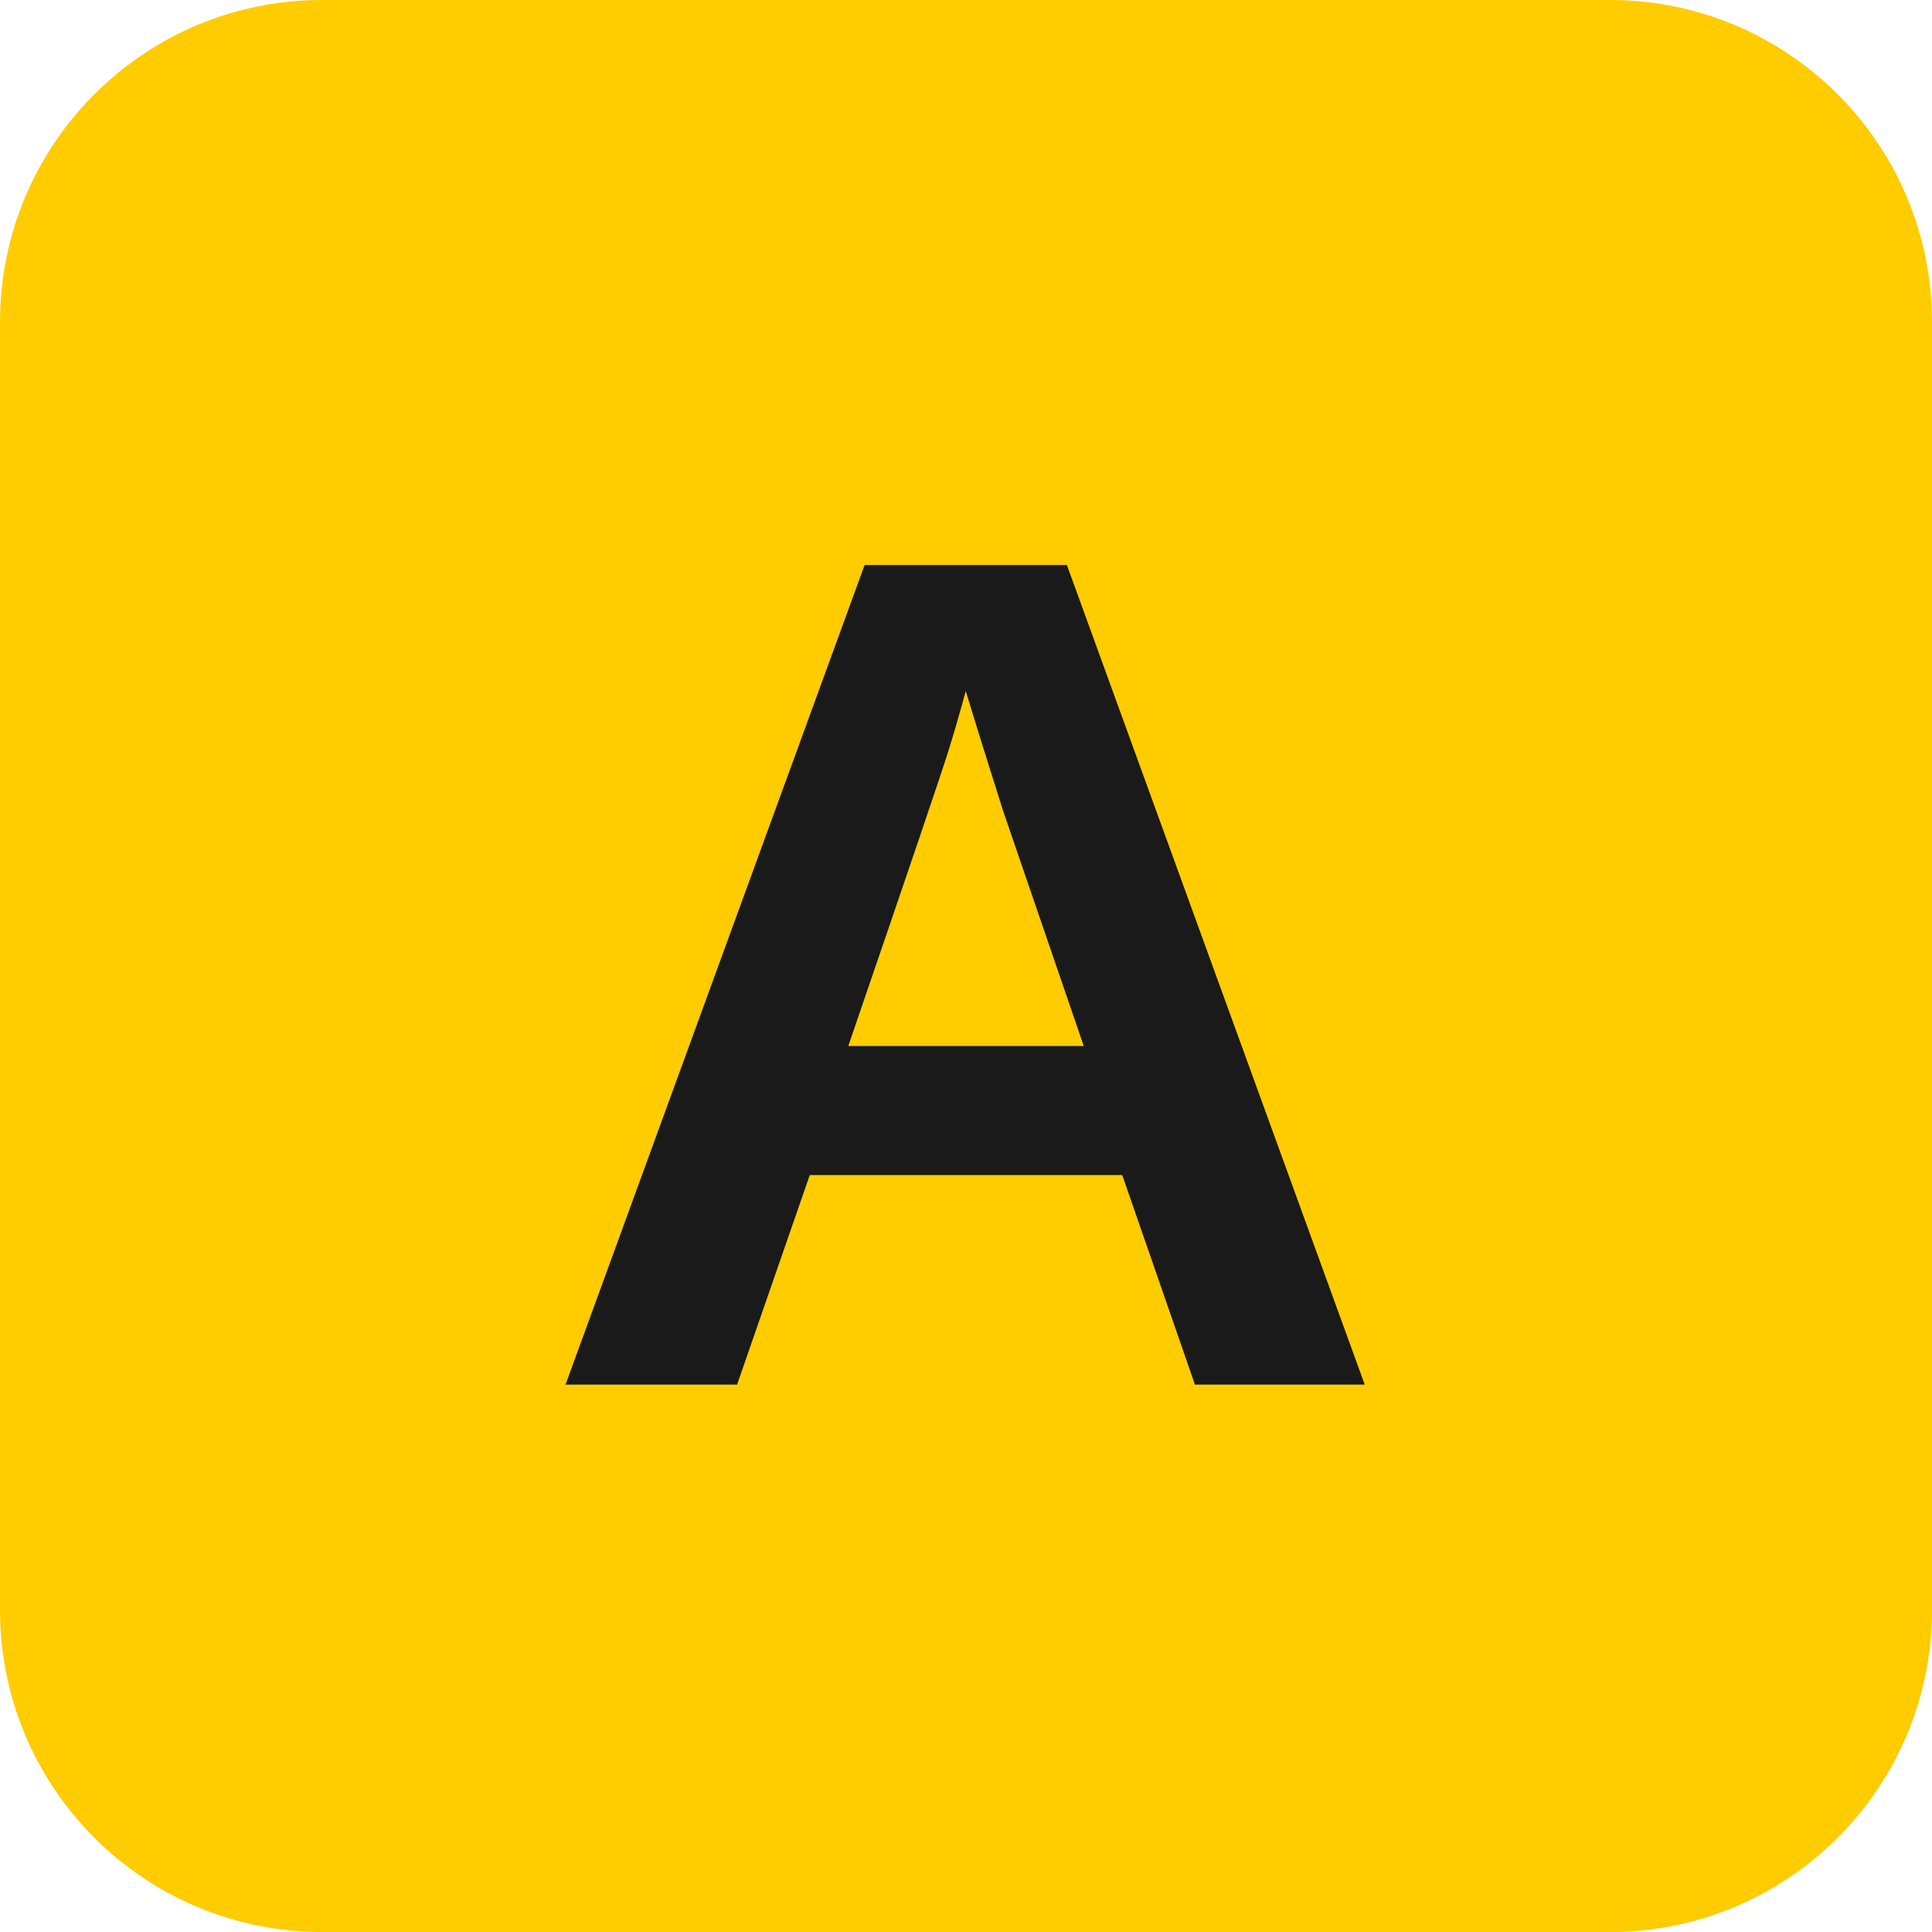
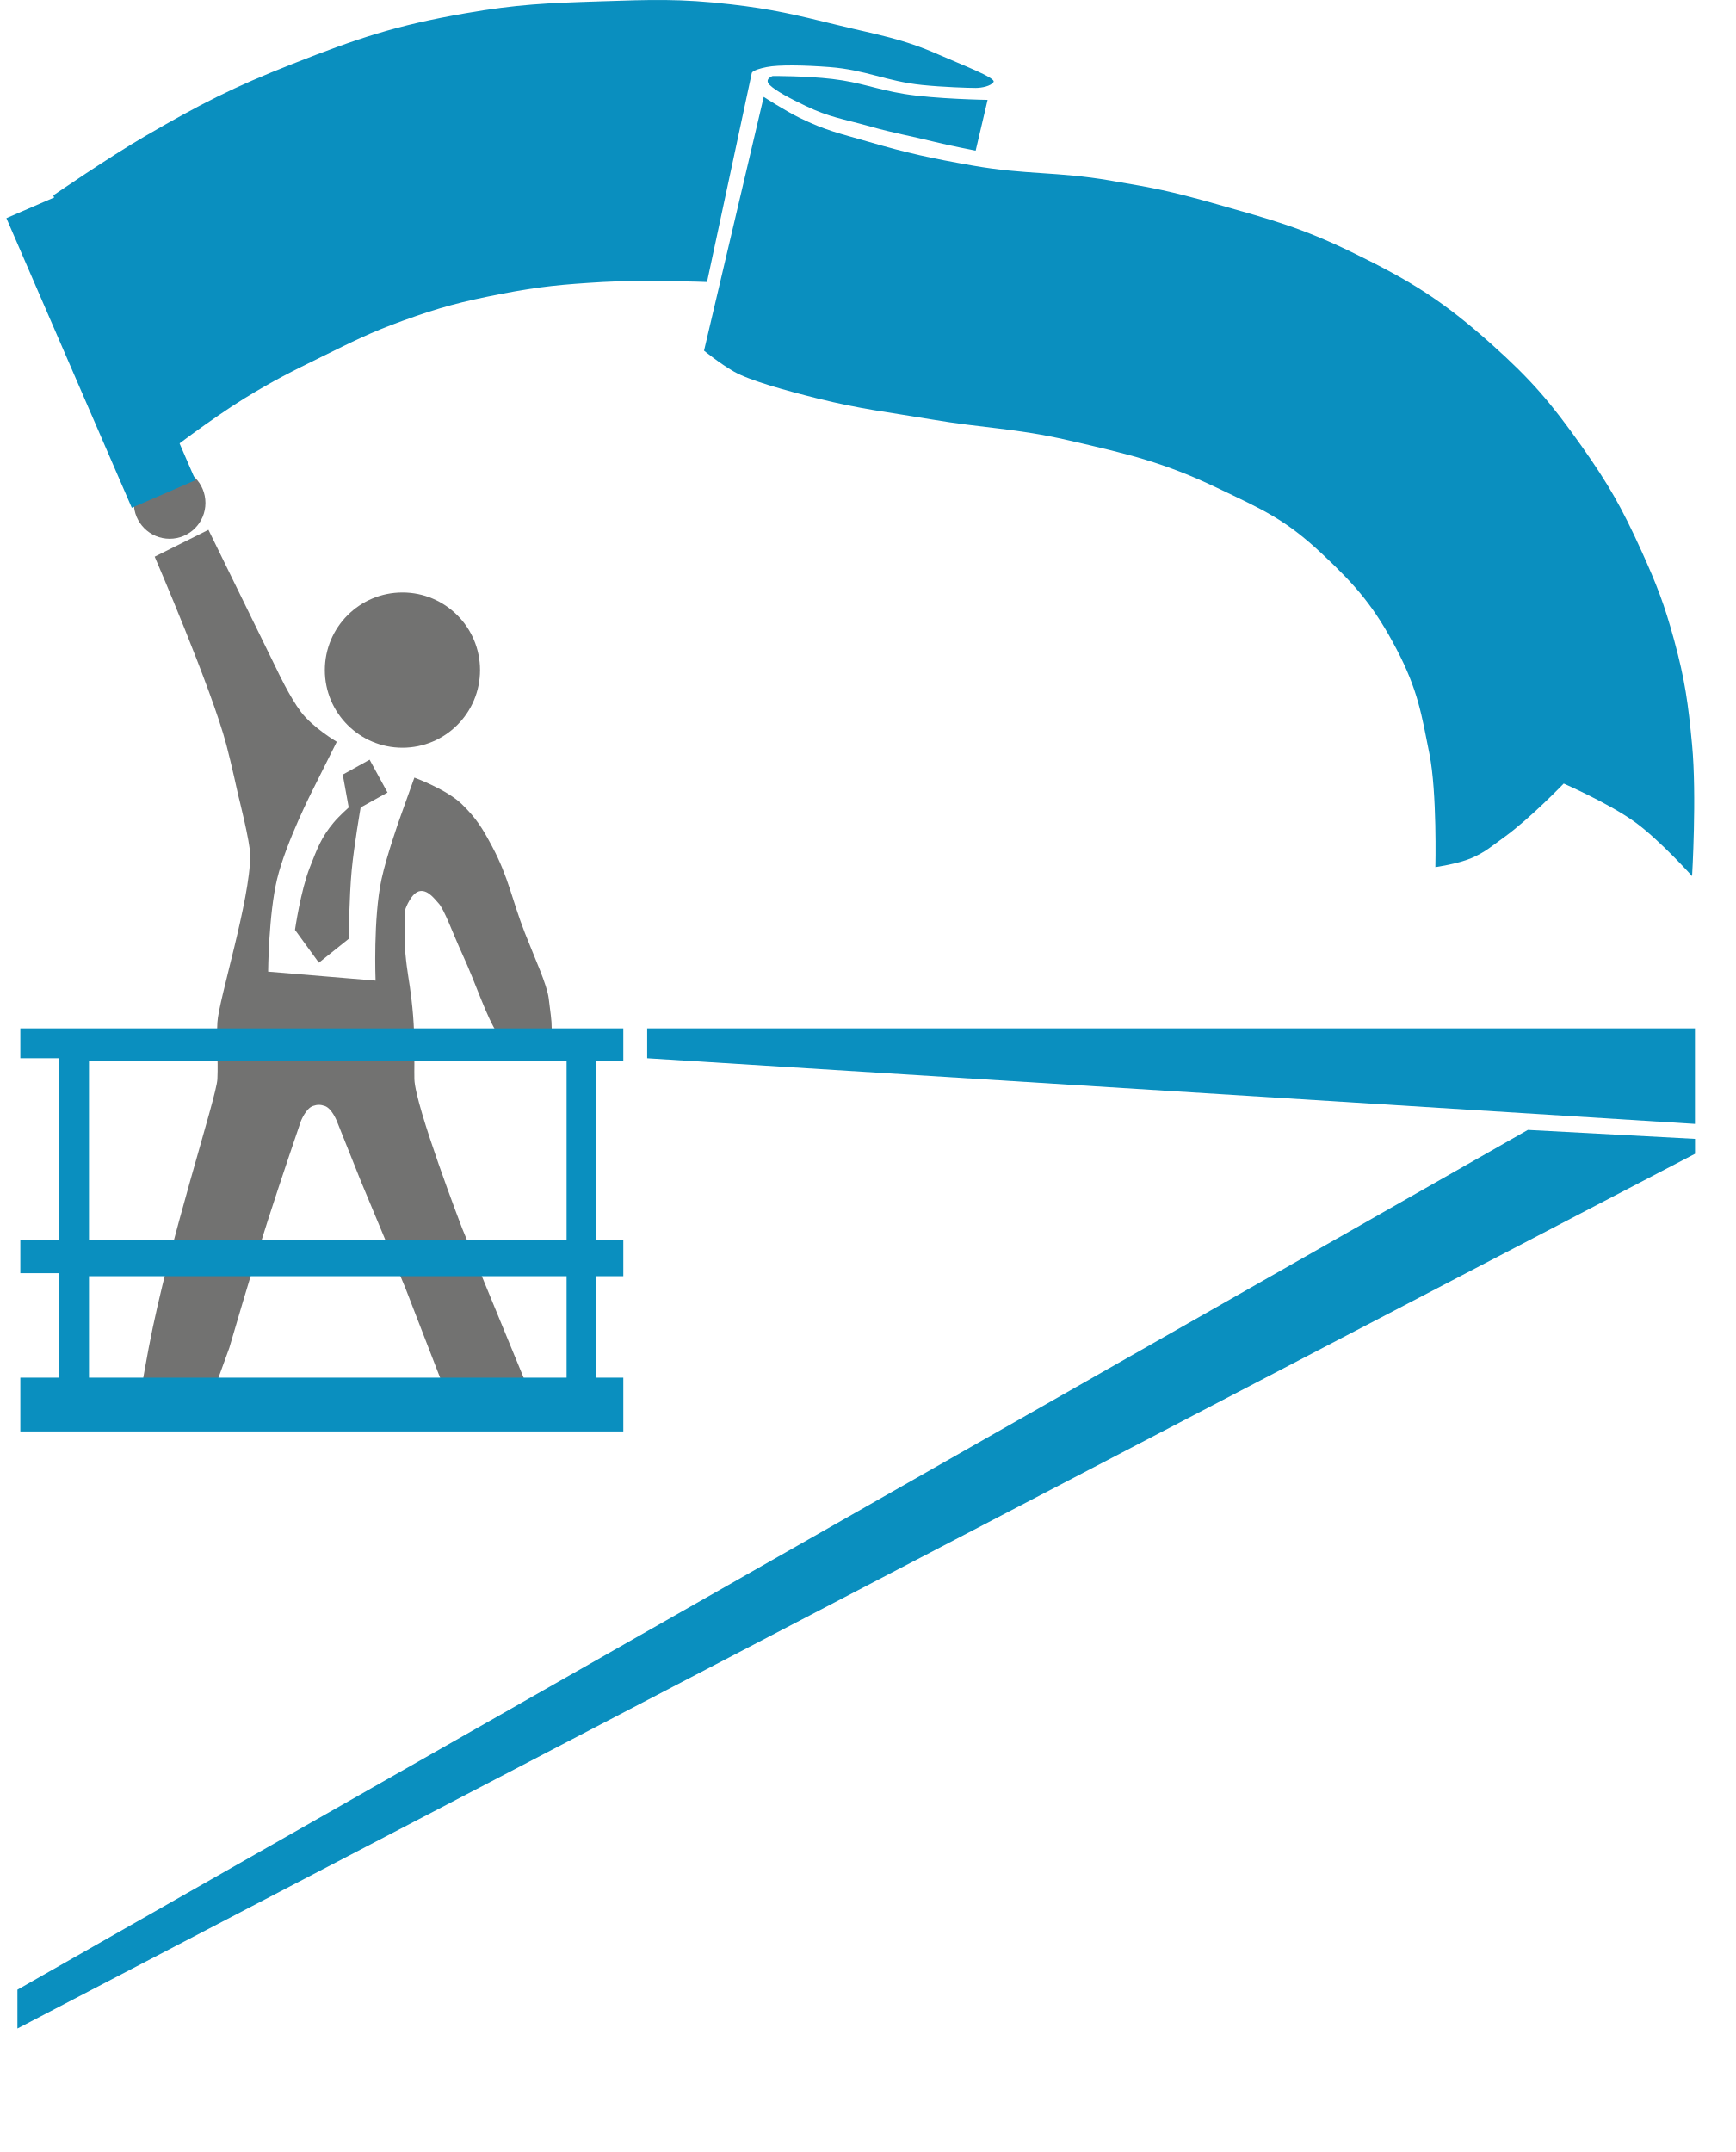
- <svg xmlns="http://www.w3.org/2000/svg" viewBox="0 0 120 120">
-   <rect width="120" height="120" rx="20" fill="#FFCC00" />
-   <text x="60" y="86" font-family="Arial Black, Arial, sans-serif" font-weight="900" font-size="74" fill="#1a1a1a" text-anchor="middle">А</text>
+ <svg xmlns="http://www.w3.org/2000/svg" width="50" height="62" viewBox="0 0 50 62" fill="none">
+   <path d="M1.535 5.63L4.718 13.114C4.718 13.114 6.095 12.059 7.04 11.479C7.885 10.961 8.386 10.712 9.276 10.275C10.167 9.838 10.666 9.581 11.599 9.243C12.679 8.851 13.309 8.688 14.437 8.469C15.566 8.25 16.213 8.193 17.361 8.125C18.535 8.055 20.372 8.125 20.372 8.125L21.662 2.104C21.662 2.104 21.662 2.018 22.092 1.932C22.446 1.861 23.195 1.878 23.898 1.932C24.956 2.013 25.51 2.337 26.565 2.448C27.167 2.511 27.921 2.534 28.113 2.534C28.285 2.534 28.553 2.482 28.629 2.362C28.705 2.241 27.672 1.849 27.081 1.588C25.992 1.106 25.313 1.011 24.157 0.728L24.099 0.714C22.938 0.43 22.264 0.265 21.06 0.126C19.591 -0.044 18.753 -0.008 17.276 0.04C15.759 0.089 14.9 0.123 13.405 0.384C11.405 0.732 10.306 1.103 8.416 1.846C6.711 2.517 5.787 2.991 4.202 3.91C3.13 4.532 1.535 5.63 1.535 5.63Z" fill="#0A8FBF" />
+   <path d="M28.457 2.878L28.113 4.34C28.113 4.34 27.376 4.198 26.909 4.082C26.228 3.913 25.769 3.839 25.103 3.652C24.254 3.414 23.91 3.384 23.21 3.05C22.789 2.849 22.35 2.62 22.178 2.448C22.006 2.276 22.264 2.19 22.264 2.19C22.264 2.19 23.217 2.185 23.984 2.276C24.81 2.374 25.229 2.571 26.049 2.706C26.946 2.854 28.457 2.878 28.457 2.878Z" fill="#0A8FBF" />
+   <path d="M23.038 3.394C22.619 3.189 22.006 2.792 22.006 2.792L20.286 10.103C20.286 10.103 20.749 10.479 21.146 10.705C21.598 10.963 22.636 11.251 23.554 11.479C24.814 11.792 25.543 11.864 26.823 12.081C28.364 12.343 29.256 12.334 30.779 12.684C32.498 13.078 33.536 13.321 35.08 14.06C36.391 14.686 37.03 14.958 38.09 15.952C39.086 16.885 39.608 17.496 40.241 18.704C40.862 19.89 40.963 20.597 41.187 21.715C41.411 22.833 41.359 24.983 41.359 24.983C41.359 24.983 42.009 24.888 42.391 24.725C42.794 24.554 42.981 24.378 43.337 24.123C44.072 23.597 45.057 22.575 45.057 22.575C45.057 22.575 46.381 23.153 47.122 23.693C47.832 24.211 48.756 25.241 48.756 25.241C48.756 25.241 48.895 22.928 48.756 21.457C48.644 20.269 48.553 19.597 48.24 18.446C47.958 17.411 47.737 16.843 47.294 15.866C46.735 14.633 46.355 13.961 45.574 12.855C44.695 11.612 44.128 10.947 42.993 9.931C41.584 8.67 40.652 8.091 38.951 7.265C37.508 6.563 36.646 6.332 35.08 5.888C33.673 5.49 33.228 5.413 32.078 5.217L31.984 5.2C30.452 4.938 29.558 5.039 28.027 4.77C26.839 4.562 26.143 4.411 25.017 4.082C24.201 3.844 23.802 3.768 23.038 3.394Z" fill="#0A8FBF" />
+   <path d="M18.648 30.488L48.839 32.38V29.628H18.648V30.488Z" fill="#0A8FBF" />
+   <path d="M0.502 58.442L48.841 33.241L48.841 32.811L44.024 32.553L0.502 57.324L0.502 58.442Z" fill="#0A8FBF" />
+   <path d="M4.285 38.831C4.215 39.2 4.113 39.778 4.113 39.778H6.264L6.608 38.831C6.608 38.831 7.266 36.57 7.726 35.133C8.082 34.02 8.672 32.294 8.672 32.294C8.672 32.294 8.813 31.936 9.016 31.864C9.143 31.82 9.233 31.82 9.36 31.864C9.563 31.936 9.704 32.294 9.704 32.294L10.392 34.015L11.682 37.111L12.714 39.778H15.123L13.317 35.391C13.317 35.391 11.961 31.864 11.94 31.09C11.936 30.922 11.94 30.828 11.94 30.66C11.94 29.921 11.94 29.502 11.854 28.768C11.795 28.258 11.73 28.007 11.682 27.478C11.637 26.971 11.682 26.188 11.682 26.188C11.682 26.188 11.852 25.7 12.112 25.671C12.353 25.645 12.543 25.93 12.629 26.015C12.8 26.188 13.053 26.904 13.317 27.478C13.732 28.379 14.005 29.284 14.349 29.8C14.507 30.037 14.6 30.21 14.865 30.316C15.114 30.416 15.332 30.47 15.553 30.316C15.738 30.187 15.897 29.853 15.897 29.628C15.897 29.37 15.858 29.168 15.811 28.768C15.764 28.368 15.409 27.608 15.123 26.876C14.75 25.923 14.659 25.284 14.177 24.381C13.9 23.863 13.735 23.589 13.317 23.177C12.877 22.744 11.94 22.403 11.94 22.403L11.51 23.607C11.51 23.607 11.143 24.642 10.994 25.327C10.75 26.448 10.822 28.252 10.822 28.252L7.726 27.994C7.726 27.994 7.739 26.345 7.984 25.327C8.237 24.272 9.016 22.747 9.016 22.747L9.704 21.371C9.704 21.371 9.016 20.965 8.672 20.511C8.345 20.079 7.984 19.306 7.984 19.306L6.006 15.264L4.457 16.038C4.457 16.038 6.09 19.823 6.522 21.457C6.672 22.024 6.866 22.919 6.866 22.919C6.866 22.919 7.21 24.27 7.21 24.639C7.21 25.93 6.297 28.819 6.264 29.456C6.23 30.093 6.291 30.453 6.264 31.09C6.242 31.606 4.867 35.766 4.285 38.831Z" fill="#727271" />
+   <path d="M9.188 27.736L10.048 27.048C10.048 27.048 10.061 25.839 10.134 25.069C10.201 24.36 10.392 23.263 10.392 23.263L11.166 22.833L10.65 21.887L9.876 22.317L10.048 23.263C10.048 23.263 9.771 23.511 9.618 23.693C9.251 24.13 9.14 24.452 8.93 24.983C8.663 25.657 8.5 26.79 8.5 26.79L9.188 27.736Z" fill="#727271" />
+   <circle cx="11.596" cy="19.306" r="2.236" fill="#727271" />
+   <circle cx="4.888" cy="14.49" r="1.032" fill="#727271" />
+   <path fill-rule="evenodd" clip-rule="evenodd" d="M17.96 29.628H0.586V30.488H1.704V35.735H0.586V36.681H1.704V39.691H0.586V41.24H17.96V39.691H17.186V36.767H17.96V35.735H17.186V30.574H17.96V29.628ZM2.564 30.574H16.326V35.735H2.564V30.574ZM16.326 39.691V36.767H2.564V39.691H16.326Z" fill="#0A8FBF" />
+   <path d="M4.715 14.232L1.102 5.888" stroke="#0A8FBF" stroke-width="2" />
</svg>
